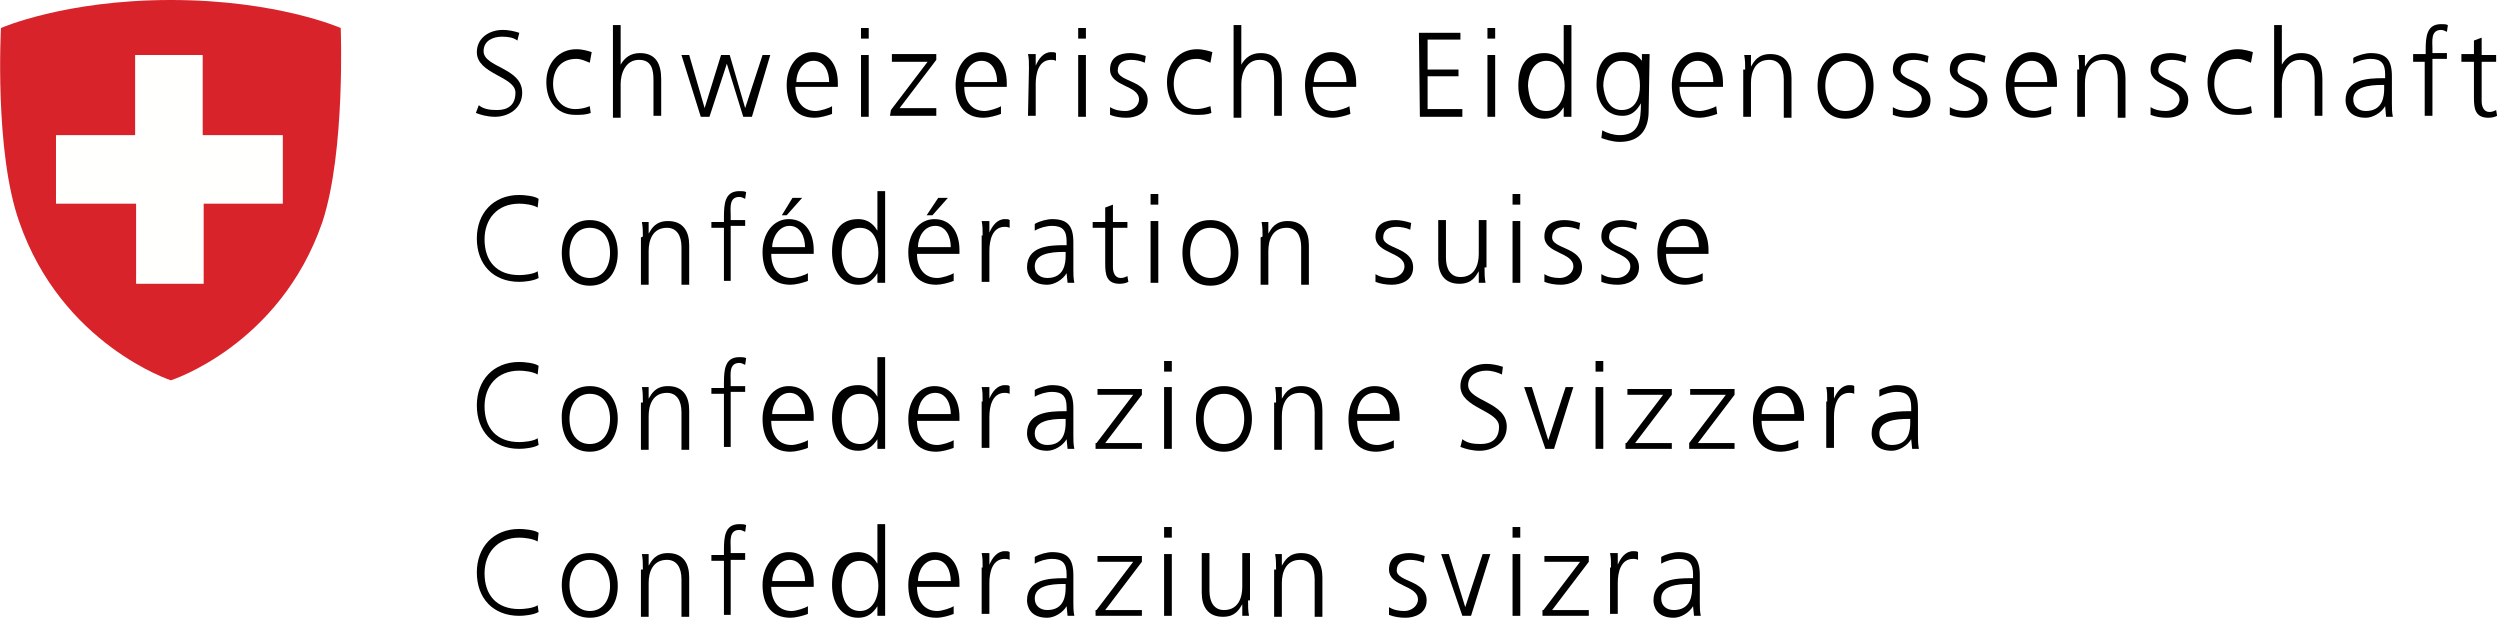
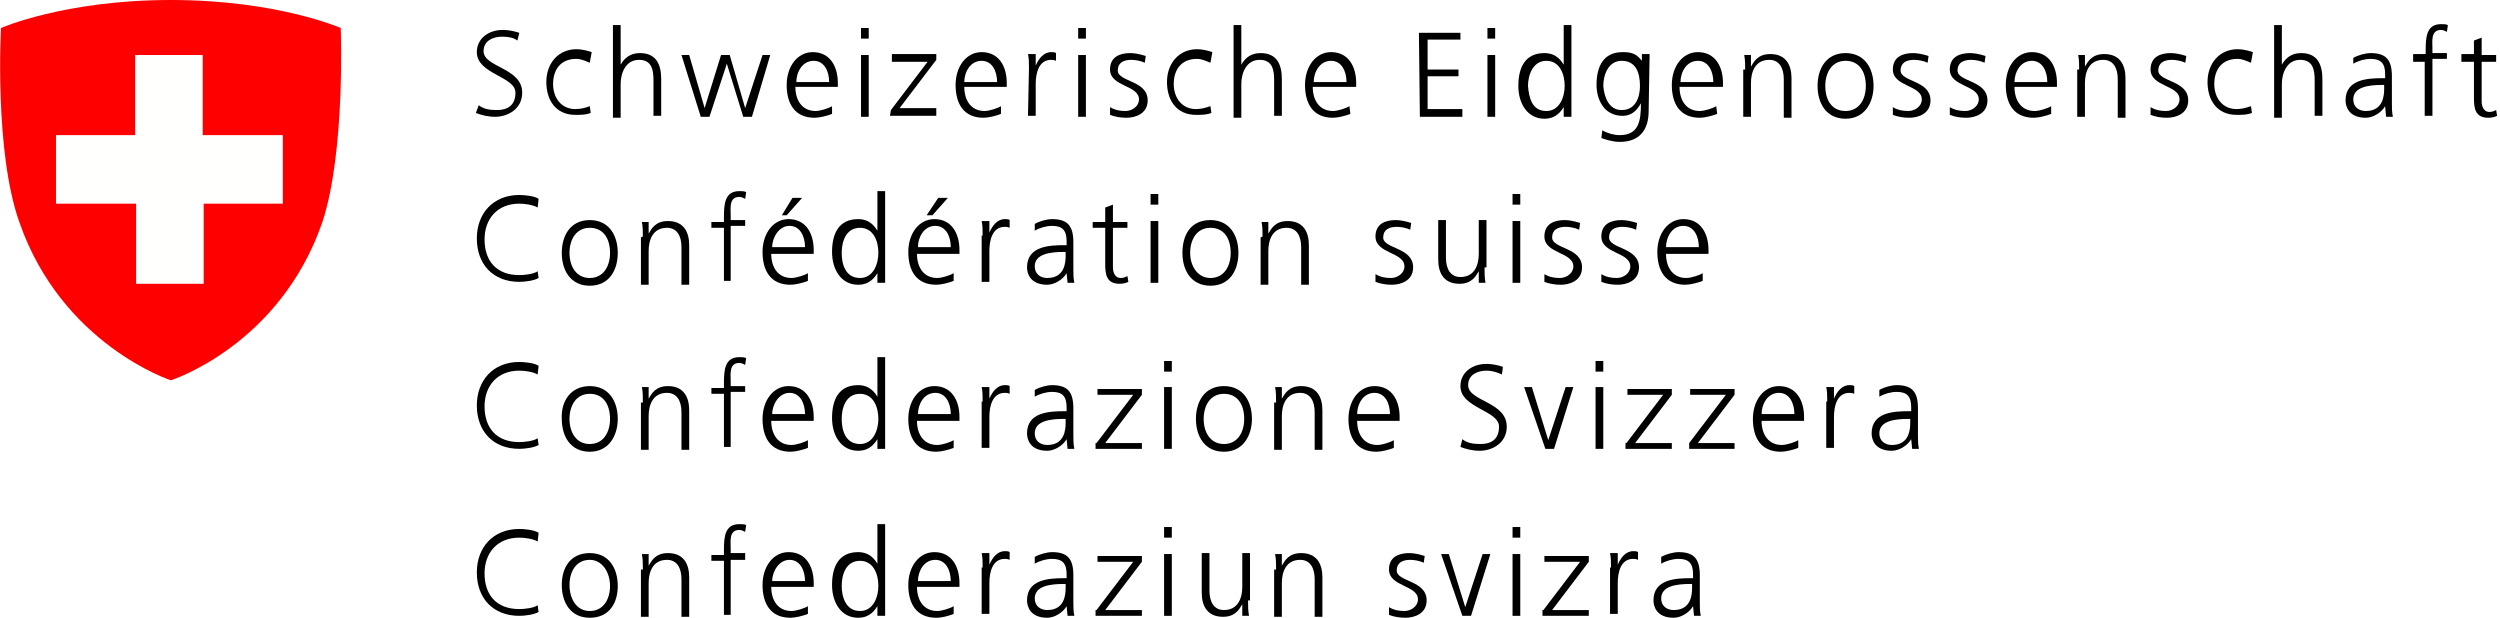
<svg xmlns="http://www.w3.org/2000/svg" enable-background="new 0 0 259 64" viewBox="0 0 259 64">
  <g clip-rule="evenodd" fill-rule="evenodd">
    <path d="m49.6 10.9c.5.4 1.1.5 1.9.5 1.1 0 1.9-.5 1.9-1.8 0-1.7-4-1.9-4-4.2 0-1.4 1.2-2.3 2.7-2.3.5 0 1.1.1 1.7.3l-.2.8c-.4-.3-.9-.4-1.6-.4-.9 0-1.9.4-1.9 1.5 0 1.7 4 1.7 4 4.3 0 1.7-1.5 2.5-2.8 2.5-.8 0-1.5-.2-2-.4z" />
    <path d="m61.1 6.5c-.5-.2-.9-.4-1.4-.4-1.6 0-2.4 1.1-2.4 2.6s.9 2.6 2.3 2.6c.5 0 1-.1 1.5-.3l.1.7c-.5.2-1 .2-1.6.2-2 0-3-1.5-3-3.4 0-2 1.3-3.4 3.1-3.4.7 0 1.3.2 1.6.3z" />
    <path d="m63.5 2.6h.8v4.1c.4-.7 1-1.2 2-1.2 1.7 0 2.2 1.2 2.2 2.7v3.8h-.8v-3.7c0-1.1-.2-2.1-1.5-2.1-1.4 0-1.9 1.4-1.9 2.5v3.5h-.8z" />
    <path d="m77.9 12.1h-.9l-1.7-5.5-1.8 5.5h-.9l-2-6.4h.8l1.6 5.5 1.7-5.5h.9l1.6 5.5 1.8-5.5h.8z" />
    <path d="m85.9 8.5c0-1.1-.5-2.2-1.6-2.2-1.2 0-1.8 1.2-1.8 2.2zm.3 3.3c-.5.2-1.3.4-1.8.4-2.1 0-2.9-1.5-2.9-3.4s1.1-3.4 2.7-3.4c1.8 0 2.6 1.5 2.6 3.2v.4h-4.4c0 1.4.7 2.5 2.1 2.5.5 0 1.4-.3 1.7-.5z" />
    <path d="m89.2 12.1h.8v-6.4h-.8zm0-8.1h.8v-1.1h-.8z" />
    <path d="m92.3 11.4 3.8-5h-3.7v-.8h4.6v.6l-3.8 5h3.8v.8h-4.8z" />
    <path d="m103.3 8.5c0-1.1-.5-2.2-1.6-2.2-1.2 0-1.8 1.2-1.8 2.2zm.4 3.3c-.5.2-1.3.4-1.8.4-2.1 0-2.9-1.5-2.9-3.4s1.1-3.4 2.7-3.4c1.8 0 2.6 1.5 2.6 3.2v.4h-4.4c0 1.4.7 2.5 2.1 2.5.5 0 1.4-.3 1.7-.5z" />
    <path d="m106.6 7.1c0-.7 0-1-.1-1.5h.8v1.2c.3-.7.8-1.4 1.6-1.4.2 0 .4 0 .5.1v.8c-.2-.1-.4-.1-.5-.1-1.3 0-1.6 1.4-1.6 2.5v3.3h-.8z" />
    <path d="m111.7 12.1h.8v-6.4h-.8zm0-8.1h.8v-1.1h-.8z" />
    <path d="m115 11.1c.5.3 1 .4 1.6.4.7 0 1.4-.5 1.4-1.2 0-1.5-3-1.3-3-3.1 0-1.3 1-1.7 2.1-1.7.4 0 1 .1 1.6.3l-.1.7c-.4-.2-1-.3-1.4-.3-.8 0-1.4.3-1.4 1.1 0 1.2 3.1 1 3.1 3.1 0 1.4-1.3 1.8-2.2 1.8-.6 0-1.2-.1-1.7-.3z" />
    <path d="m125.4 6.5c-.5-.2-.9-.4-1.4-.4-1.6 0-2.4 1.1-2.4 2.6s.9 2.6 2.3 2.6c.5 0 .9-.1 1.5-.3l.1.7c-.5.2-1 .2-1.6.2-2 0-3-1.5-3-3.4 0-2 1.3-3.4 3.1-3.4.7 0 1.3.2 1.6.3z" />
    <path d="m127.8 2.6h.8v4.1c.4-.7 1-1.2 2-1.2 1.7 0 2.2 1.2 2.2 2.7v3.8h-.8v-3.7c0-1.1-.2-2.1-1.5-2.1-1.4 0-1.9 1.4-1.9 2.5v3.5h-.8z" />
    <path d="m139.5 8.5c0-1.1-.5-2.2-1.6-2.2-1.2 0-1.8 1.2-1.8 2.2zm.4 3.3c-.5.2-1.3.4-1.8.4-2.1 0-2.9-1.5-2.9-3.4s1.1-3.4 2.7-3.4c1.8 0 2.6 1.5 2.6 3.2v.4h-4.5c0 1.4.7 2.5 2.1 2.5.5 0 1.4-.3 1.7-.5z" />
    <path d="m147 3.4h4.3v.7h-3.4v3.1h3.2v.7h-3.2v3.4h3.6v.8h-4.4z" />
    <path d="m154.1 12.1h.8v-6.4h-.8zm0-8.1h.8v-1.1h-.8z" />
    <path d="m160.2 11.5c1.4 0 1.9-1.5 1.9-2.6 0-1.2-.5-2.6-1.9-2.6s-1.9 1.5-1.9 2.6c.1 1.2.4 2.6 1.9 2.6zm2.6.6h-.8v-1c-.5.8-1.1 1.2-2 1.2-1.7 0-2.7-1.5-2.7-3.4s.7-3.4 2.7-3.4c1.3 0 1.8.9 2 1.2v-4.1h.8z" />
    <path d="m168 11.4c1.5 0 1.9-1.4 1.9-2.5 0-1.5-.5-2.6-1.9-2.6s-1.9 1.5-1.9 2.6c.1 1.2.6 2.5 1.9 2.5zm2.8.1c0 1.8-.8 3.2-3 3.2-.8 0-1.6-.3-1.9-.4l.1-.8c.5.3 1.2.5 1.8.5 2 0 2.2-1.5 2.2-3.3-.5.9-1.1 1.3-1.9 1.3-2 0-2.7-1.8-2.7-3.2 0-1.9.7-3.4 2.7-3.4.8 0 1.4.1 2 .9v-.7h.8z" />
    <path d="m177.5 8.5c0-1.1-.5-2.2-1.6-2.2-1.2 0-1.8 1.2-1.8 2.2zm.4 3.3c-.5.2-1.3.4-1.8.4-2.1 0-2.9-1.5-2.9-3.4s1.1-3.4 2.7-3.4c1.8 0 2.6 1.5 2.6 3.2v.4h-4.5c0 1.4.7 2.5 2.1 2.5.5 0 1.4-.3 1.7-.5z" />
    <path d="m180.8 7.2c0-.5 0-1-.1-1.5h.7v1.2c.3-.5.7-1.3 2-1.3 1.6 0 2.2 1.1 2.2 2.5v4.1h-.8v-4c0-1.2-.5-2-1.5-2-1.5 0-1.9 1.3-1.9 2.4v3.5h-.8v-4.9z" />
    <path d="m191.2 11.5c1.4 0 2.1-1.2 2.1-2.6 0-1.5-.7-2.6-2.1-2.6s-2.1 1.2-2.1 2.6c0 1.5.7 2.6 2.1 2.6zm0-6c2 0 2.9 1.6 2.9 3.4 0 1.7-.9 3.4-2.9 3.4s-2.9-1.6-2.9-3.4.9-3.4 2.9-3.4z" />
    <path d="m196.1 11.1c.5.3 1 .4 1.6.4.7 0 1.4-.5 1.4-1.2 0-1.5-3-1.3-3-3.1 0-1.3 1-1.7 2.1-1.7.4 0 1 .1 1.6.3l-.1.7c-.4-.2-1-.3-1.4-.3-.8 0-1.4.3-1.4 1.1 0 1.2 3.1 1 3.1 3.1 0 1.4-1.3 1.8-2.2 1.8-.6 0-1.2-.1-1.7-.3z" />
    <path d="m202 11.1c.5.3 1 .4 1.6.4.7 0 1.4-.5 1.4-1.2 0-1.5-3-1.3-3-3.1 0-1.3 1-1.7 2.1-1.7.4 0 1 .1 1.6.3l-.1.7c-.4-.2-1-.3-1.4-.3-.8 0-1.4.3-1.4 1.1 0 1.2 3.1 1 3.1 3.1 0 1.4-1.3 1.8-2.2 1.8-.6 0-1.2-.1-1.7-.3z" />
    <path d="m212.1 8.5c0-1.1-.5-2.2-1.6-2.2-1.2 0-1.8 1.2-1.8 2.2zm.4 3.3c-.5.2-1.3.4-1.8.4-2.1 0-2.9-1.5-2.9-3.4s1.1-3.4 2.7-3.4c1.8 0 2.6 1.5 2.6 3.2v.4h-4.4c0 1.4.7 2.5 2.1 2.5.5 0 1.4-.3 1.7-.5z" />
    <path d="m215.4 7.2c0-.5 0-1-.1-1.5h.7v1.2c.3-.5.7-1.3 2-1.3 1.6 0 2.2 1.1 2.2 2.5v4.1h-.8v-4c0-1.2-.5-2-1.5-2-1.5 0-1.9 1.3-1.9 2.4v3.5h-.8v-4.9z" />
    <path d="m222.8 11.1c.5.3 1 .4 1.6.4.7 0 1.4-.5 1.4-1.2 0-1.5-3-1.3-3-3.1 0-1.3 1-1.7 2.1-1.7.4 0 1 .1 1.6.3l-.1.7c-.4-.2-1-.3-1.4-.3-.8 0-1.4.3-1.4 1.1 0 1.2 3.1 1 3.1 3.1 0 1.4-1.3 1.8-2.2 1.8-.6 0-1.2-.1-1.7-.3z" />
    <path d="m233.2 6.5c-.5-.2-.9-.4-1.4-.4-1.6 0-2.4 1.1-2.4 2.6s.9 2.6 2.3 2.6c.5 0 .9-.1 1.5-.3l.1.7c-.5.2-1 .2-1.6.2-2 0-3-1.5-3-3.4 0-2 1.3-3.4 3.1-3.4.7 0 1.3.2 1.6.3z" />
    <path d="m235.6 2.6h.8v4.1c.4-.7 1-1.2 2-1.2 1.7 0 2.2 1.2 2.2 2.7v3.8h-.8v-3.7c0-1.1-.2-2.1-1.5-2.1-1.4 0-1.9 1.4-1.9 2.5v3.5h-.8z" />
    <path d="m247 8.8h-.2c-1.4 0-3 .2-3 1.5 0 .8.6 1.2 1.3 1.2 1.8 0 1.9-1.6 1.9-2.3zm.1 2.2c-.4.7-1.3 1.2-2 1.2-1.8 0-2.1-1.2-2.1-1.8 0-2.2 2.3-2.3 3.9-2.3h.2v-.4c0-1.1-.4-1.6-1.5-1.6-.6 0-1.3.2-1.8.5v-.6c.5-.3 1.3-.5 1.8-.5 1.6 0 2.2.7 2.2 2.4v2.8c0 .5 0 .9.1 1.4h-.7z" />
    <path d="m251.2 6.4h-1.2v-.8h1.3v-.4c0-1.4.1-2.7 1.6-2.7.3 0 .5 0 .7.1l-.1.7c-.2-.1-.4-.2-.6-.2-1.1 0-.9 1.2-.9 1.9v.5h1.5v.6h-1.5v5.9h-.8z" />
    <path d="m258.6 6.4h-1.5v4.1c0 .5.2 1.1.8 1.1.3 0 .5-.1.7-.2l.1.6c-.2.1-.5.2-.9.2-1.4 0-1.5-1-1.5-2.1v-3.7h-1.3v-.8h1.3v-1.4l.8-.3v1.8h1.5z" />
    <path d="m55.7 21.5c-.5-.3-1.4-.4-1.9-.4-2.3 0-3.6 1.6-3.6 3.7 0 2.2 1.2 3.7 3.6 3.7.5 0 1.5-.1 1.9-.4l.1.7c-.5.3-1.5.4-2 .4-2.7 0-4.4-1.8-4.4-4.5 0-2.6 1.7-4.5 4.4-4.5.5 0 1.6.1 2 .4z" />
    <path d="m61.1 28.8c1.4 0 2.1-1.2 2.1-2.6 0-1.5-.7-2.6-2.1-2.6s-2.1 1.2-2.1 2.6.7 2.6 2.1 2.6zm0-6c2 0 2.9 1.6 2.9 3.4s-.9 3.4-2.9 3.4-2.9-1.6-2.9-3.4.9-3.4 2.9-3.4z" />
    <path d="m66.6 24.5c0-.5 0-1-.1-1.5h.7v1.2c.3-.5.7-1.3 2-1.3 1.6 0 2.2 1.1 2.2 2.5v4.1h-.8v-3.9c0-1.2-.5-2-1.5-2-1.5 0-1.9 1.3-1.9 2.4v3.5h-.8v-4.9z" />
    <path d="m75 23.6h-1.3v-.6h1.3v-.5c0-1.4.1-2.7 1.6-2.7.3 0 .5 0 .7.1l-.1.7c-.2-.1-.4-.2-.6-.2-1.1 0-.9 1.2-.9 1.9v.5h1.5v.6h-1.5v5.7h-.7z" />
    <path d="m82.1 20.5h1l-1.6 1.8h-.5zm1.3 5.1c0-1.1-.5-2.2-1.6-2.2s-1.8 1.2-1.8 2.2zm.3 3.5c-.5.2-1.3.4-1.8.4-2.1 0-2.9-1.5-2.9-3.4s1.1-3.4 2.7-3.4c1.8 0 2.6 1.5 2.6 3.2v.4h-4.4c0 1.4.7 2.5 2.1 2.5.5 0 1.4-.3 1.7-.5z" />
    <path d="m89.1 28.8c1.4 0 1.9-1.5 1.9-2.6 0-1.2-.5-2.6-1.9-2.6-1.5 0-1.9 1.5-1.9 2.6 0 1.2.4 2.6 1.9 2.6zm2.6.5h-.8v-1c-.5.8-1.1 1.2-2 1.2-1.7 0-2.7-1.5-2.7-3.4s.7-3.4 2.7-3.4c1.3 0 1.8.9 2 1.2v-4.1h.8z" />
    <path d="m97.2 20.5h1l-1.6 1.8h-.6zm1.3 5.1c0-1.1-.5-2.2-1.6-2.2-1.2 0-1.8 1.2-1.8 2.2zm.3 3.5c-.5.2-1.3.4-1.8.4-2.1 0-2.9-1.5-2.9-3.4s1.1-3.4 2.7-3.4c1.8 0 2.6 1.5 2.6 3.2v.4h-4.4c0 1.4.7 2.5 2.1 2.5.5 0 1.4-.3 1.7-.5z" />
    <path d="m101.8 24.4c0-.7 0-1-.1-1.5h.8v1.2c.3-.7.8-1.4 1.6-1.4.2 0 .4 0 .5.1v.8c-.2-.1-.4-.1-.5-.1-1.3 0-1.6 1.4-1.6 2.5v3.2h-.8v-4.8z" />
    <path d="m110.4 26.1h-.2c-1.4 0-3 .2-3 1.5 0 .8.6 1.2 1.3 1.2 1.8 0 1.9-1.6 1.9-2.3zm.1 2.2c-.4.7-1.3 1.2-2 1.2-1.8 0-2.1-1.2-2.1-1.8 0-2.2 2.3-2.3 3.9-2.3h.2v-.4c0-1.1-.4-1.6-1.5-1.6-.6 0-1.3.2-1.8.5v-.7c.5-.3 1.3-.5 1.8-.5 1.6 0 2.2.7 2.2 2.4v2.8c0 .5 0 .9.1 1.4h-.7z" />
    <path d="m116.8 23.6h-1.5v4.1c0 .5.2 1.1.8 1.1.3 0 .5-.1.7-.2l.1.6c-.2.1-.5.2-.9.2-1.4 0-1.5-1-1.5-2.1v-3.7h-1.3v-.6h1.3v-1.5l.8-.3v1.8h1.5z" />
    <path d="m119.2 29.3h.8v-6.4h-.8zm0-8.1h.8v-1.1h-.8z" />
    <path d="m125.4 28.8c1.4 0 2.1-1.2 2.1-2.6 0-1.5-.7-2.6-2.1-2.6s-2.1 1.2-2.1 2.6.8 2.6 2.1 2.6zm0-6c2 0 2.9 1.6 2.9 3.4s-.9 3.4-2.9 3.4-2.9-1.6-2.9-3.4.8-3.4 2.9-3.4z" />
    <path d="m130.8 24.5c0-.5 0-1-.1-1.5h.7v1.2c.3-.5.7-1.3 2-1.3 1.6 0 2.2 1.1 2.2 2.5v4.1h-.8v-3.9c0-1.2-.5-2-1.5-2-1.5 0-1.9 1.3-1.9 2.4v3.5h-.8v-4.9z" />
    <path d="m142.5 28.4c.5.3 1 .4 1.6.4.7 0 1.4-.5 1.4-1.2 0-1.5-3-1.3-3-3.1 0-1.3 1-1.7 2.1-1.7.4 0 1 .1 1.6.3l-.1.7c-.4-.2-1-.3-1.4-.3-.8 0-1.4.3-1.4 1.1 0 1.2 3.1 1 3.1 3.1 0 1.4-1.3 1.8-2.2 1.8-.6 0-1.2-.1-1.7-.3z" />
    <path d="m153.8 27.8c0 .5 0 1 .1 1.5h-.7v-1.2c-.3.5-.7 1.3-2 1.3-1.6 0-2.2-1.1-2.2-2.5v-4.1h.8v3.9c0 1.2.5 2 1.5 2 1.5 0 1.9-1.3 1.9-2.4v-3.5h.8v4.9h-.2z" />
    <path d="m156.7 29.3h.8v-6.4h-.8zm0-8.1h.8v-1.1h-.8z" />
    <path d="m160 28.4c.5.3 1 .4 1.6.4.7 0 1.4-.5 1.4-1.2 0-1.5-3-1.3-3-3.1 0-1.3 1-1.7 2.1-1.7.4 0 1 .1 1.6.3l-.1.7c-.4-.2-1-.3-1.4-.3-.8 0-1.4.3-1.4 1.1 0 1.2 3.1 1 3.1 3.1 0 1.4-1.3 1.8-2.2 1.8-.6 0-1.2-.1-1.7-.3z" />
    <path d="m165.9 28.4c.5.3 1 .4 1.6.4.7 0 1.4-.5 1.4-1.2 0-1.5-3-1.3-3-3.1 0-1.3 1-1.7 2.1-1.7.4 0 1 .1 1.6.3l-.1.7c-.4-.2-1-.3-1.4-.3-.8 0-1.4.3-1.4 1.1 0 1.2 3.1 1 3.1 3.1 0 1.4-1.3 1.8-2.2 1.8-.6 0-1.2-.1-1.7-.3z" />
    <path d="m176 25.6c0-1.1-.5-2.2-1.6-2.2-1.2 0-1.8 1.2-1.8 2.2zm.4 3.5c-.5.2-1.3.4-1.8.4-2.1 0-2.9-1.5-2.9-3.4s1.1-3.4 2.7-3.4c1.8 0 2.6 1.5 2.6 3.2v.4h-4.4c0 1.4.7 2.5 2.1 2.5.5 0 1.4-.3 1.7-.5z" />
    <path d="m55.7 38.8c-.5-.3-1.4-.4-1.9-.4-2.3 0-3.6 1.6-3.6 3.7 0 2.2 1.2 3.7 3.6 3.7.5 0 1.5-.1 1.9-.4l.1.7c-.5.3-1.5.4-2 .4-2.7 0-4.4-1.8-4.4-4.5 0-2.6 1.7-4.5 4.4-4.5.5 0 1.6.1 2 .4z" />
    <path d="m61.1 46c1.4 0 2.1-1.2 2.1-2.6 0-1.5-.7-2.6-2.1-2.6s-2.1 1.2-2.1 2.6.7 2.6 2.1 2.6zm0-6c2 0 2.9 1.6 2.9 3.4 0 1.7-.9 3.4-2.9 3.4s-2.9-1.6-2.9-3.4c-.1-1.8.9-3.4 2.9-3.4z" />
    <path d="m66.6 41.6c0-.5 0-1-.1-1.5h.7v1.2c.3-.5.7-1.3 2-1.3 1.6 0 2.2 1.1 2.2 2.5v4.1h-.8v-3.9c0-1.2-.5-2-1.5-2-1.5 0-1.9 1.3-1.9 2.4v3.5h-.8v-4.9h.2z" />
    <path d="m75 40.8h-1.3v-.6h1.3v-.5c0-1.4.1-2.7 1.6-2.7.3 0 .5 0 .7.1l-.1.7c-.2-.1-.4-.2-.6-.2-1.1 0-.9 1.2-.9 1.9v.5h1.5v.6h-1.5v5.7h-.7z" />
    <path d="m83.4 42.9c0-1.1-.5-2.2-1.6-2.2s-1.8 1.2-1.8 2.2zm.3 3.5c-.5.2-1.3.4-1.8.4-2.1 0-2.9-1.5-2.9-3.4s1.1-3.4 2.7-3.4c1.8 0 2.6 1.5 2.6 3.2v.4h-4.4c0 1.4.7 2.5 2.1 2.5.5 0 1.4-.3 1.7-.5z" />
    <path d="m89.1 46c1.4 0 1.9-1.5 1.9-2.6 0-1.2-.5-2.6-1.9-2.6-1.5 0-1.9 1.5-1.9 2.6 0 1.2.4 2.6 1.9 2.6zm2.6.5h-.8v-1c-.5.8-1.1 1.2-2 1.2-1.7 0-2.7-1.5-2.7-3.4s.7-3.4 2.7-3.4c1.3 0 1.8.9 2 1.2v-4.1h.8z" />
    <path d="m98.5 42.9c0-1.1-.5-2.2-1.6-2.2-1.2 0-1.8 1.2-1.8 2.2zm.3 3.5c-.5.2-1.3.4-1.8.4-2.1 0-2.9-1.5-2.9-3.4s1.1-3.4 2.7-3.4c1.8 0 2.6 1.5 2.6 3.2v.4h-4.4c0 1.4.7 2.5 2.1 2.5.5 0 1.4-.3 1.7-.5z" />
    <path d="m101.8 41.6c0-.7 0-1-.1-1.5h.8v1.2c.3-.7.8-1.4 1.6-1.4.2 0 .4 0 .5.1v.8c-.2-.1-.4-.1-.5-.1-1.3 0-1.6 1.4-1.6 2.5v3.2h-.8v-4.8z" />
    <path d="m110.4 43.4h-.2c-1.4 0-3 .2-3 1.5 0 .8.6 1.2 1.3 1.2 1.8 0 1.9-1.6 1.9-2.3zm.1 2.1c-.4.7-1.3 1.2-2 1.2-1.8 0-2.1-1.2-2.1-1.8 0-2.2 2.3-2.3 3.9-2.3h.2v-.4c0-1.1-.4-1.6-1.5-1.6-.6 0-1.3.2-1.8.5v-.7c.5-.3 1.3-.5 1.8-.5 1.6 0 2.2.7 2.2 2.4v2.8c0 .5 0 .9.1 1.4h-.7z" />
    <path d="m113.6 45.9 3.8-5h-3.7v-.6h4.6v.6l-3.8 5h3.8v.6h-4.8v-.6z" />
    <path d="m120.6 46.5h.8v-6.4h-.8zm0-8h.8v-1.1h-.8z" />
    <path d="m126.8 46c1.4 0 2.1-1.2 2.1-2.6 0-1.5-.7-2.6-2.1-2.6s-2.1 1.2-2.1 2.6.7 2.6 2.1 2.6zm0-6c2 0 2.9 1.6 2.9 3.4 0 1.7-.9 3.4-2.9 3.4s-2.9-1.6-2.9-3.4.9-3.4 2.9-3.4z" />
    <path d="m132.2 41.6c0-.5 0-1-.1-1.5h.7v1.2c.3-.5.7-1.3 2-1.3 1.6 0 2.2 1.1 2.2 2.5v4.1h-.8v-3.9c0-1.2-.5-2-1.5-2-1.5 0-1.9 1.3-1.9 2.4v3.5h-.8v-4.9h.2z" />
    <path d="m144 42.9c0-1.1-.5-2.2-1.6-2.2-1.2 0-1.8 1.2-1.8 2.2zm.4 3.5c-.5.2-1.3.4-1.8.4-2.1 0-2.9-1.5-2.9-3.4s1.1-3.4 2.7-3.4c1.8 0 2.6 1.5 2.6 3.2v.4h-4.4c0 1.4.7 2.5 2.1 2.5.5 0 1.4-.3 1.7-.5z" />
    <path d="m151.5 45.5c.5.4 1.1.5 1.9.5 1.1 0 1.9-.5 1.9-1.8 0-1.7-4-1.9-4-4.2 0-1.4 1.2-2.3 2.7-2.3.5 0 1.1.1 1.7.3l-.1.8c-.4-.2-1-.4-1.6-.4-.9 0-1.9.4-1.9 1.5 0 1.7 4 1.7 4 4.3 0 1.7-1.5 2.5-2.8 2.5-.8 0-1.5-.2-2-.4z" />
    <path d="m161 46.5h-.9l-2.2-6.4h.8l1.7 5.5 1.8-5.5h.8z" />
    <path d="m165.3 46.5h.8v-6.4h-.8zm0-8h.8v-1.1h-.8z" />
    <path d="m168.5 45.9 3.8-5h-3.7v-.6h4.6v.6l-3.8 5h3.8v.6h-4.8v-.6z" />
    <path d="m175 45.9 3.8-5h-3.7v-.6h4.6v.6l-3.8 5h3.8v.6h-4.7z" />
    <path d="m185.9 42.9c0-1.1-.5-2.2-1.6-2.2-1.2 0-1.8 1.2-1.8 2.2zm.4 3.5c-.5.2-1.3.4-1.8.4-2.1 0-2.9-1.5-2.9-3.4s1.1-3.4 2.7-3.4c1.8 0 2.6 1.5 2.6 3.2v.4h-4.4c0 1.4.7 2.5 2.1 2.5.5 0 1.4-.3 1.7-.5z" />
    <path d="m189.3 41.6c0-.7 0-1-.1-1.5h.8v1.2c.3-.7.8-1.4 1.6-1.4.2 0 .4 0 .5.1v.8c-.2-.1-.4-.1-.5-.1-1.3 0-1.6 1.4-1.6 2.5v3.2h-.8v-4.8z" />
    <path d="m197.9 43.4h-.2c-1.4 0-3 .2-3 1.5 0 .8.6 1.2 1.3 1.2 1.8 0 1.9-1.6 1.9-2.3zm.1 2.1c-.4.7-1.3 1.2-2 1.2-1.8 0-2.1-1.2-2.1-1.8 0-2.2 2.3-2.3 3.9-2.3h.2v-.4c0-1.1-.4-1.6-1.5-1.6-.6 0-1.3.2-1.8.5v-.7c.5-.3 1.3-.5 1.8-.5 1.6 0 2.2.7 2.2 2.4v2.8c0 .5 0 .9.1 1.4h-.7z" />
    <path d="m55.7 56.1c-.5-.3-1.4-.4-1.9-.4-2.3 0-3.6 1.6-3.6 3.7 0 2.2 1.2 3.7 3.6 3.7.5 0 1.5-.1 1.9-.4l.1.7c-.5.3-1.5.4-2 .4-2.7 0-4.4-1.8-4.4-4.5 0-2.6 1.7-4.5 4.4-4.5.5 0 1.6.1 2 .4z" />
    <path d="m61.1 63.3c1.4 0 2.1-1.2 2.1-2.6s-.8-2.7-2.1-2.7c-1.4 0-2.1 1.2-2.1 2.6s.7 2.7 2.1 2.7zm0-6c2 0 2.9 1.6 2.9 3.4s-.9 3.3-2.9 3.3-2.9-1.6-2.9-3.4.9-3.3 2.9-3.3z" />
    <path d="m66.6 58.9c0-.5 0-1-.1-1.5h.7v1.2c.3-.5.7-1.3 2-1.3 1.6 0 2.2 1.1 2.2 2.5v4.1h-.8v-3.9c0-1.2-.5-2-1.5-2-1.5 0-1.9 1.3-1.9 2.4v3.5h-.8v-4.9h.2z" />
    <path d="m75 58.1h-1.3v-.6h1.3v-.5c0-1.4.1-2.7 1.6-2.7.3 0 .5 0 .7.1l-.1.7c-.2-.1-.4-.2-.6-.2-1.1 0-.9 1.2-.9 1.9v.5h1.5v.7h-1.5v5.7h-.7z" />
    <path d="m83.4 60.2c0-1.1-.5-2.2-1.6-2.2s-1.8 1.2-1.8 2.2zm.3 3.4c-.5.2-1.3.4-1.8.4-2.1 0-2.9-1.5-2.9-3.4s1.1-3.4 2.7-3.4c1.8 0 2.6 1.5 2.6 3.2v.4h-4.4c0 1.4.7 2.5 2.1 2.5.5 0 1.4-.3 1.7-.5z" />
    <path d="m89.1 63.3c1.4 0 1.9-1.5 1.9-2.6 0-1.2-.5-2.6-1.9-2.6-1.5 0-1.9 1.5-1.9 2.6s.4 2.6 1.9 2.6zm2.6.5h-.8v-1c-.5.8-1.1 1.2-2 1.2-1.7 0-2.7-1.5-2.7-3.4s.7-3.4 2.7-3.4c1.3 0 1.8.9 2 1.2v-4.1h.8z" />
    <path d="m98.5 60.2c0-1.1-.5-2.2-1.6-2.2-1.2 0-1.8 1.2-1.8 2.2zm.3 3.4c-.5.2-1.2.4-1.8.4-2.1 0-2.9-1.5-2.9-3.4s1.1-3.4 2.7-3.4c1.8 0 2.6 1.5 2.6 3.2v.4h-4.4c0 1.4.7 2.5 2.1 2.5.5 0 1.4-.3 1.7-.5z" />
    <path d="m101.8 58.8c0-.7 0-1-.1-1.5h.8v1.2c.3-.7.8-1.4 1.6-1.4.2 0 .4 0 .5.1v.8c-.2-.1-.4-.1-.5-.1-1.3 0-1.6 1.4-1.6 2.5v3.2h-.8v-4.8z" />
    <path d="m110.4 60.5h-.2c-1.4 0-3 .2-3 1.5 0 .8.6 1.2 1.3 1.2 1.8 0 1.9-1.6 1.9-2.3zm.1 2.3c-.4.7-1.3 1.2-2 1.2-1.8 0-2.1-1.2-2.1-1.8 0-2.2 2.3-2.3 3.9-2.3h.2v-.4c0-1.1-.4-1.6-1.5-1.6-.6 0-1.3.2-1.8.5v-.7c.5-.3 1.3-.5 1.8-.5 1.6 0 2.2.7 2.2 2.4v2.8c0 .5 0 .9.1 1.4h-.7z" />
    <path d="m175.3 60.5h-.2c-1.4 0-3 .2-3 1.5 0 .8.6 1.2 1.3 1.2 1.8 0 1.9-1.6 1.9-2.3zm.1 2.3c-.4.7-1.3 1.2-2 1.2-1.8 0-2.1-1.2-2.1-1.8 0-2.2 2.3-2.3 3.9-2.3h.2v-.4c0-1.1-.4-1.6-1.5-1.6-.6 0-1.3.2-1.8.5v-.7c.5-.3 1.3-.5 1.8-.5 1.6 0 2.2.7 2.2 2.4v2.8c0 .5 0 .9.1 1.4h-.7z" />
    <path d="m113.6 63.2 3.8-5h-3.7v-.6h4.6v.6l-3.8 5h3.8v.6h-4.8v-.6z" />
    <path d="m120.6 63.8h.8v-6.4h-.8zm0-8.1h.8v-1.1h-.8z" />
    <path d="m129.3 62.3c0 .5 0 1 .1 1.5h-.7v-1.2c-.3.5-.7 1.3-2 1.3-1.6 0-2.2-1.1-2.2-2.5v-4.1h.8v3.9c0 1.2.5 2 1.5 2 1.5 0 1.9-1.3 1.9-2.4v-3.5h.8v4.9h-.2z" />
    <path d="m132.2 58.9c0-.5 0-1-.1-1.5h.7v1.2c.3-.5.7-1.3 2-1.3 1.6 0 2.2 1.1 2.2 2.5v4.1h-.8v-3.9c0-1.2-.5-2-1.5-2-1.5 0-1.9 1.3-1.9 2.4v3.5h-.8v-4.9h.2z" />
    <path d="m143.9 62.9c.5.3 1 .4 1.6.4.7 0 1.4-.5 1.4-1.2 0-1.5-3-1.3-3-3.1 0-1.3 1-1.7 2.1-1.7.4 0 1 .1 1.6.3l-.1.7c-.4-.2-1-.3-1.4-.3-.8 0-1.4.3-1.4 1.1 0 1.2 3.1 1 3.1 3.1 0 1.4-1.3 1.8-2.2 1.8-.6 0-1.2-.1-1.7-.3z" />
    <path d="m152.4 63.8h-.9l-2.2-6.4h.8l1.7 5.5 1.8-5.5h.8z" />
    <path d="m156.7 63.8h.8v-6.4h-.8zm0-8.1h.8v-1.1h-.8z" />
    <path d="m159.9 63.2 3.8-5h-3.7v-.6h4.6v.6l-3.8 5h3.8v.6h-4.8v-.6z" />
    <path d="m166.9 58.8c0-.7 0-1-.1-1.5h.8v1.2c.3-.7.8-1.4 1.6-1.4.2 0 .4 0 .5.1v.8c-.2-.1-.4-.1-.5-.1-1.3 0-1.6 1.4-1.6 2.5v3.2h-.8v-4.8z" />
-     <path d="m35.3 2.9s-6.6-2.9-17.6-2.9c-11 0-17.6 2.9-17.6 2.9s-.7 12.8 1.9 20.1c4.4 12.7 15.7 16.4 15.7 16.4s11.3-3.6 15.7-16.4c2.4-7.3 1.9-20.1 1.9-20.1z" fill="#d8232a" />
+     <path d="m35.3 2.9s-6.6-2.9-17.6-2.9c-11 0-17.6 2.9-17.6 2.9s-.7 12.8 1.9 20.1c4.4 12.7 15.7 16.4 15.7 16.4s11.3-3.6 15.7-16.4c2.4-7.3 1.9-20.1 1.9-20.1z" fill="#ff0000" />
    <path d="m29.3 14v7.1h-8.2v8.3h-7v-8.3h-8.3v-7.1h8.2v-8.3h7v8.3z" fill="#fffffe" />
  </g>
</svg>
